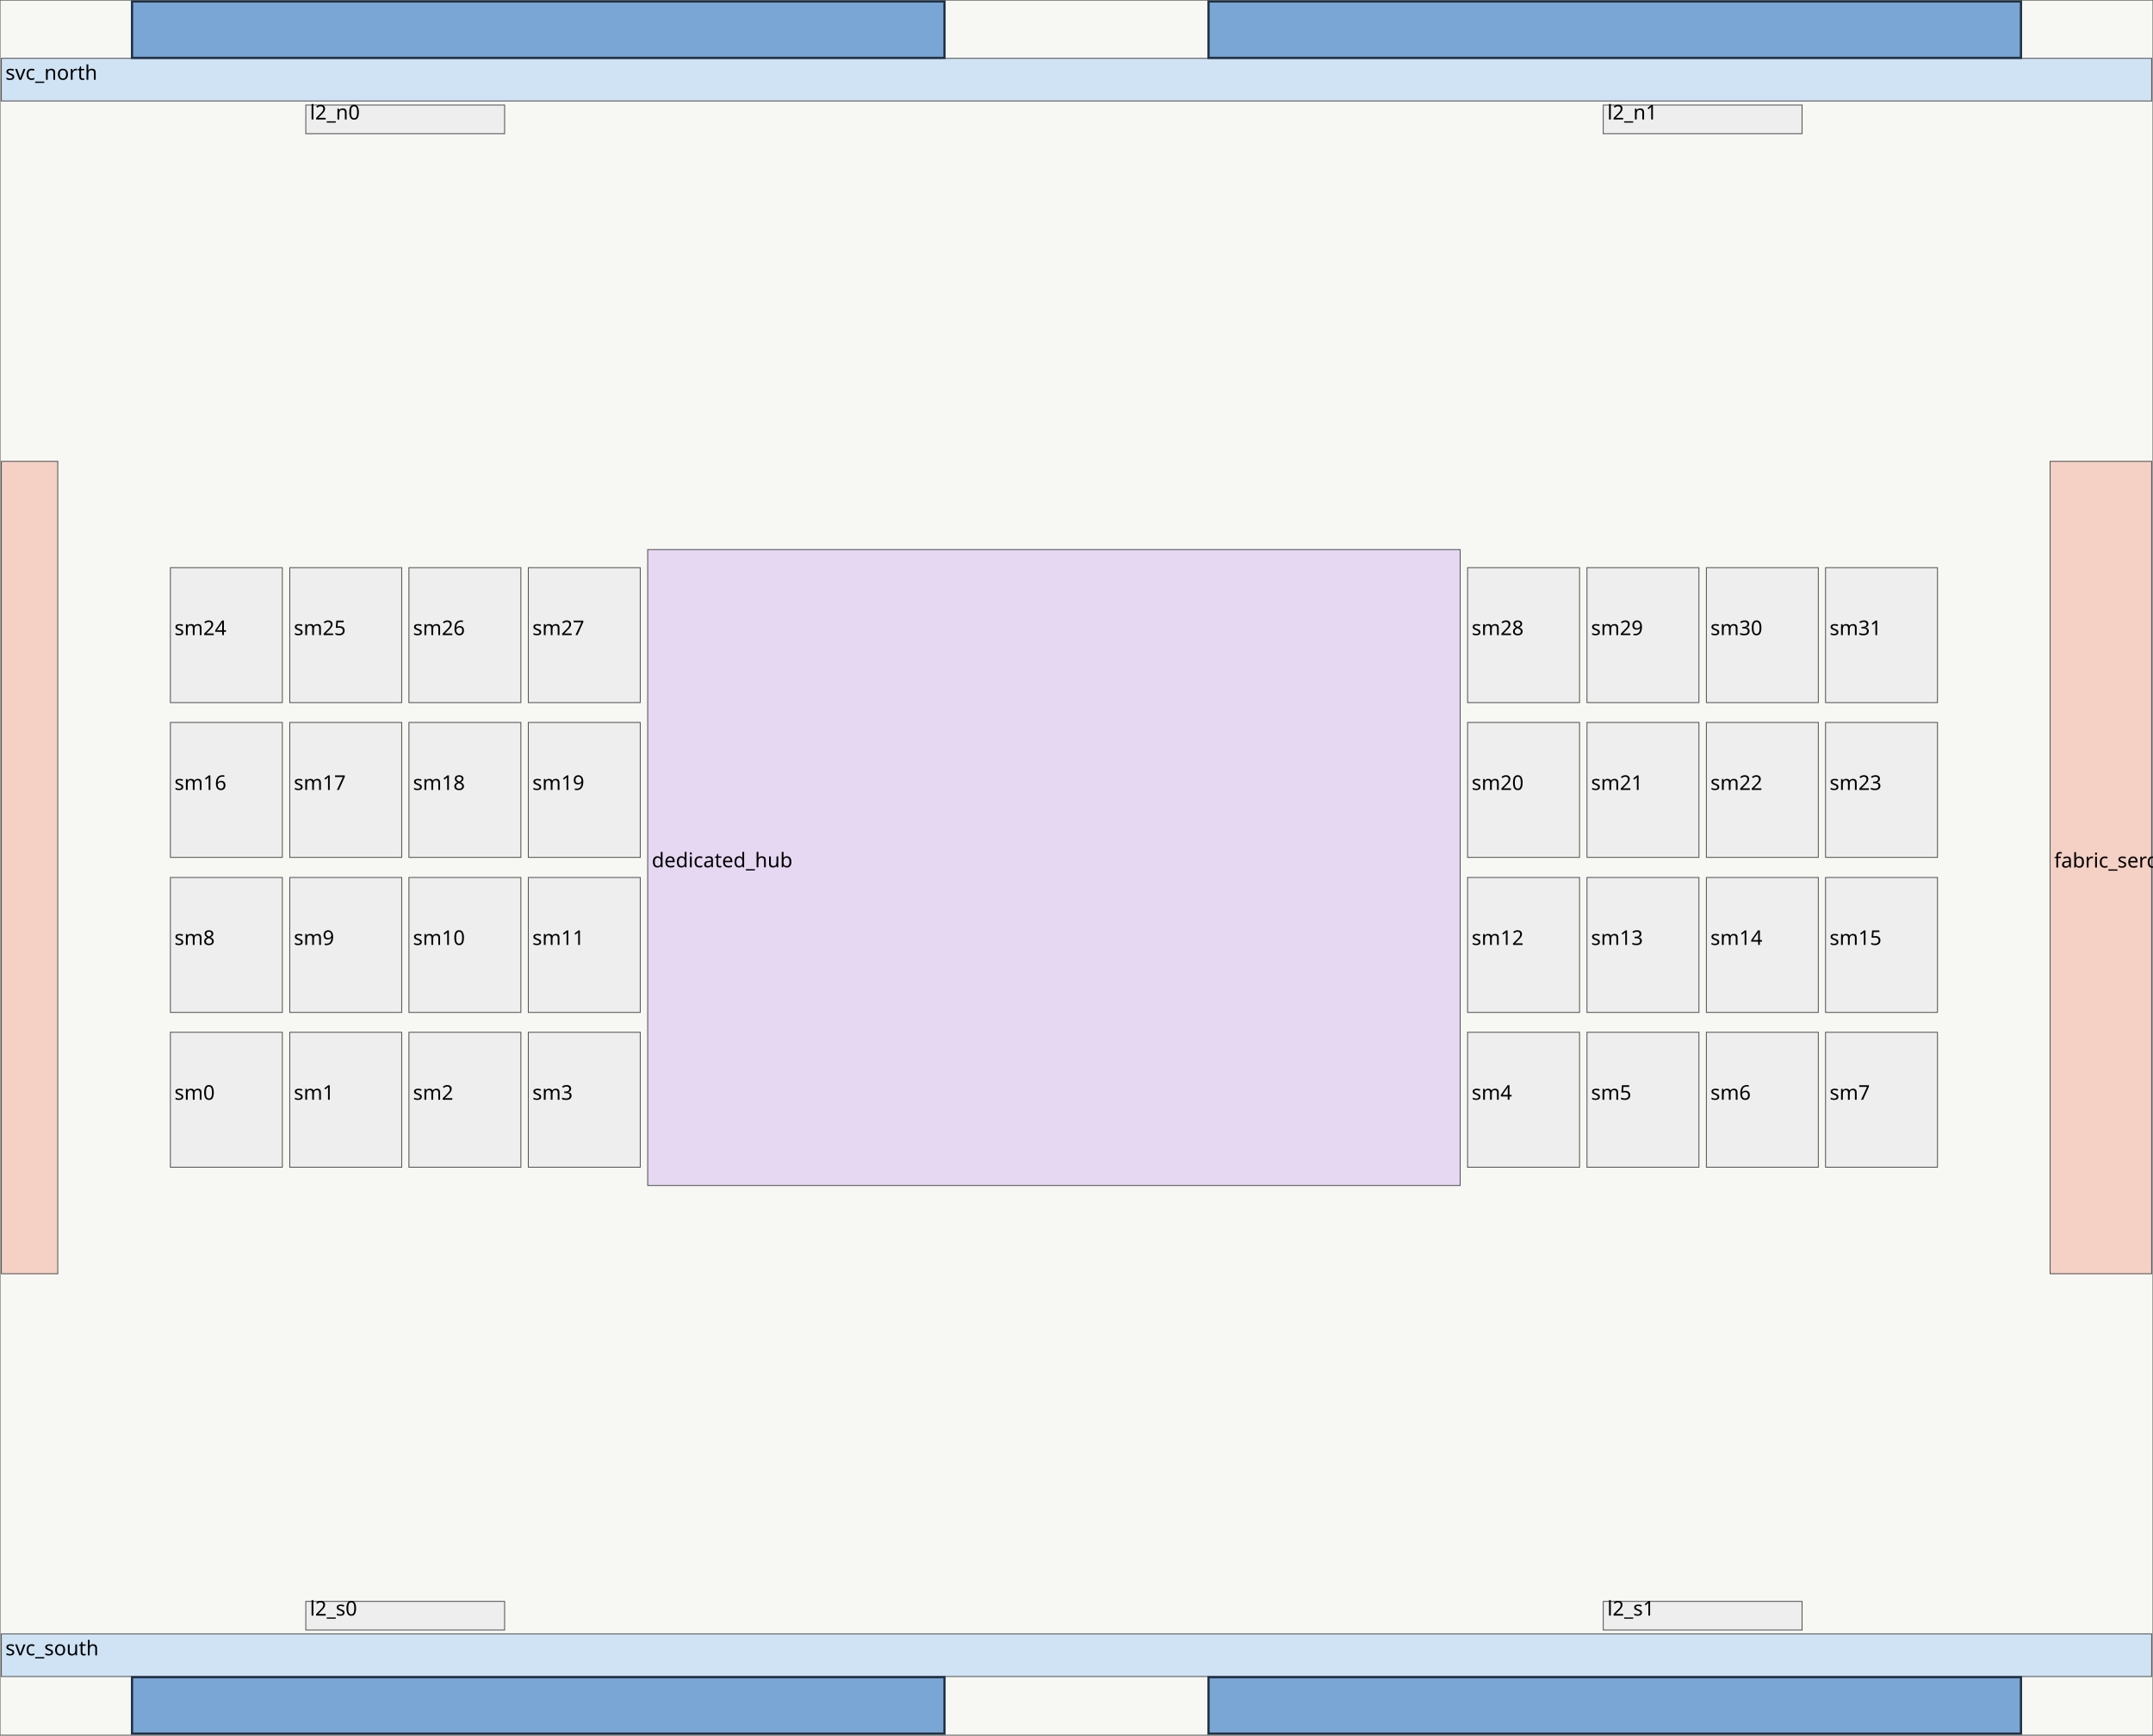
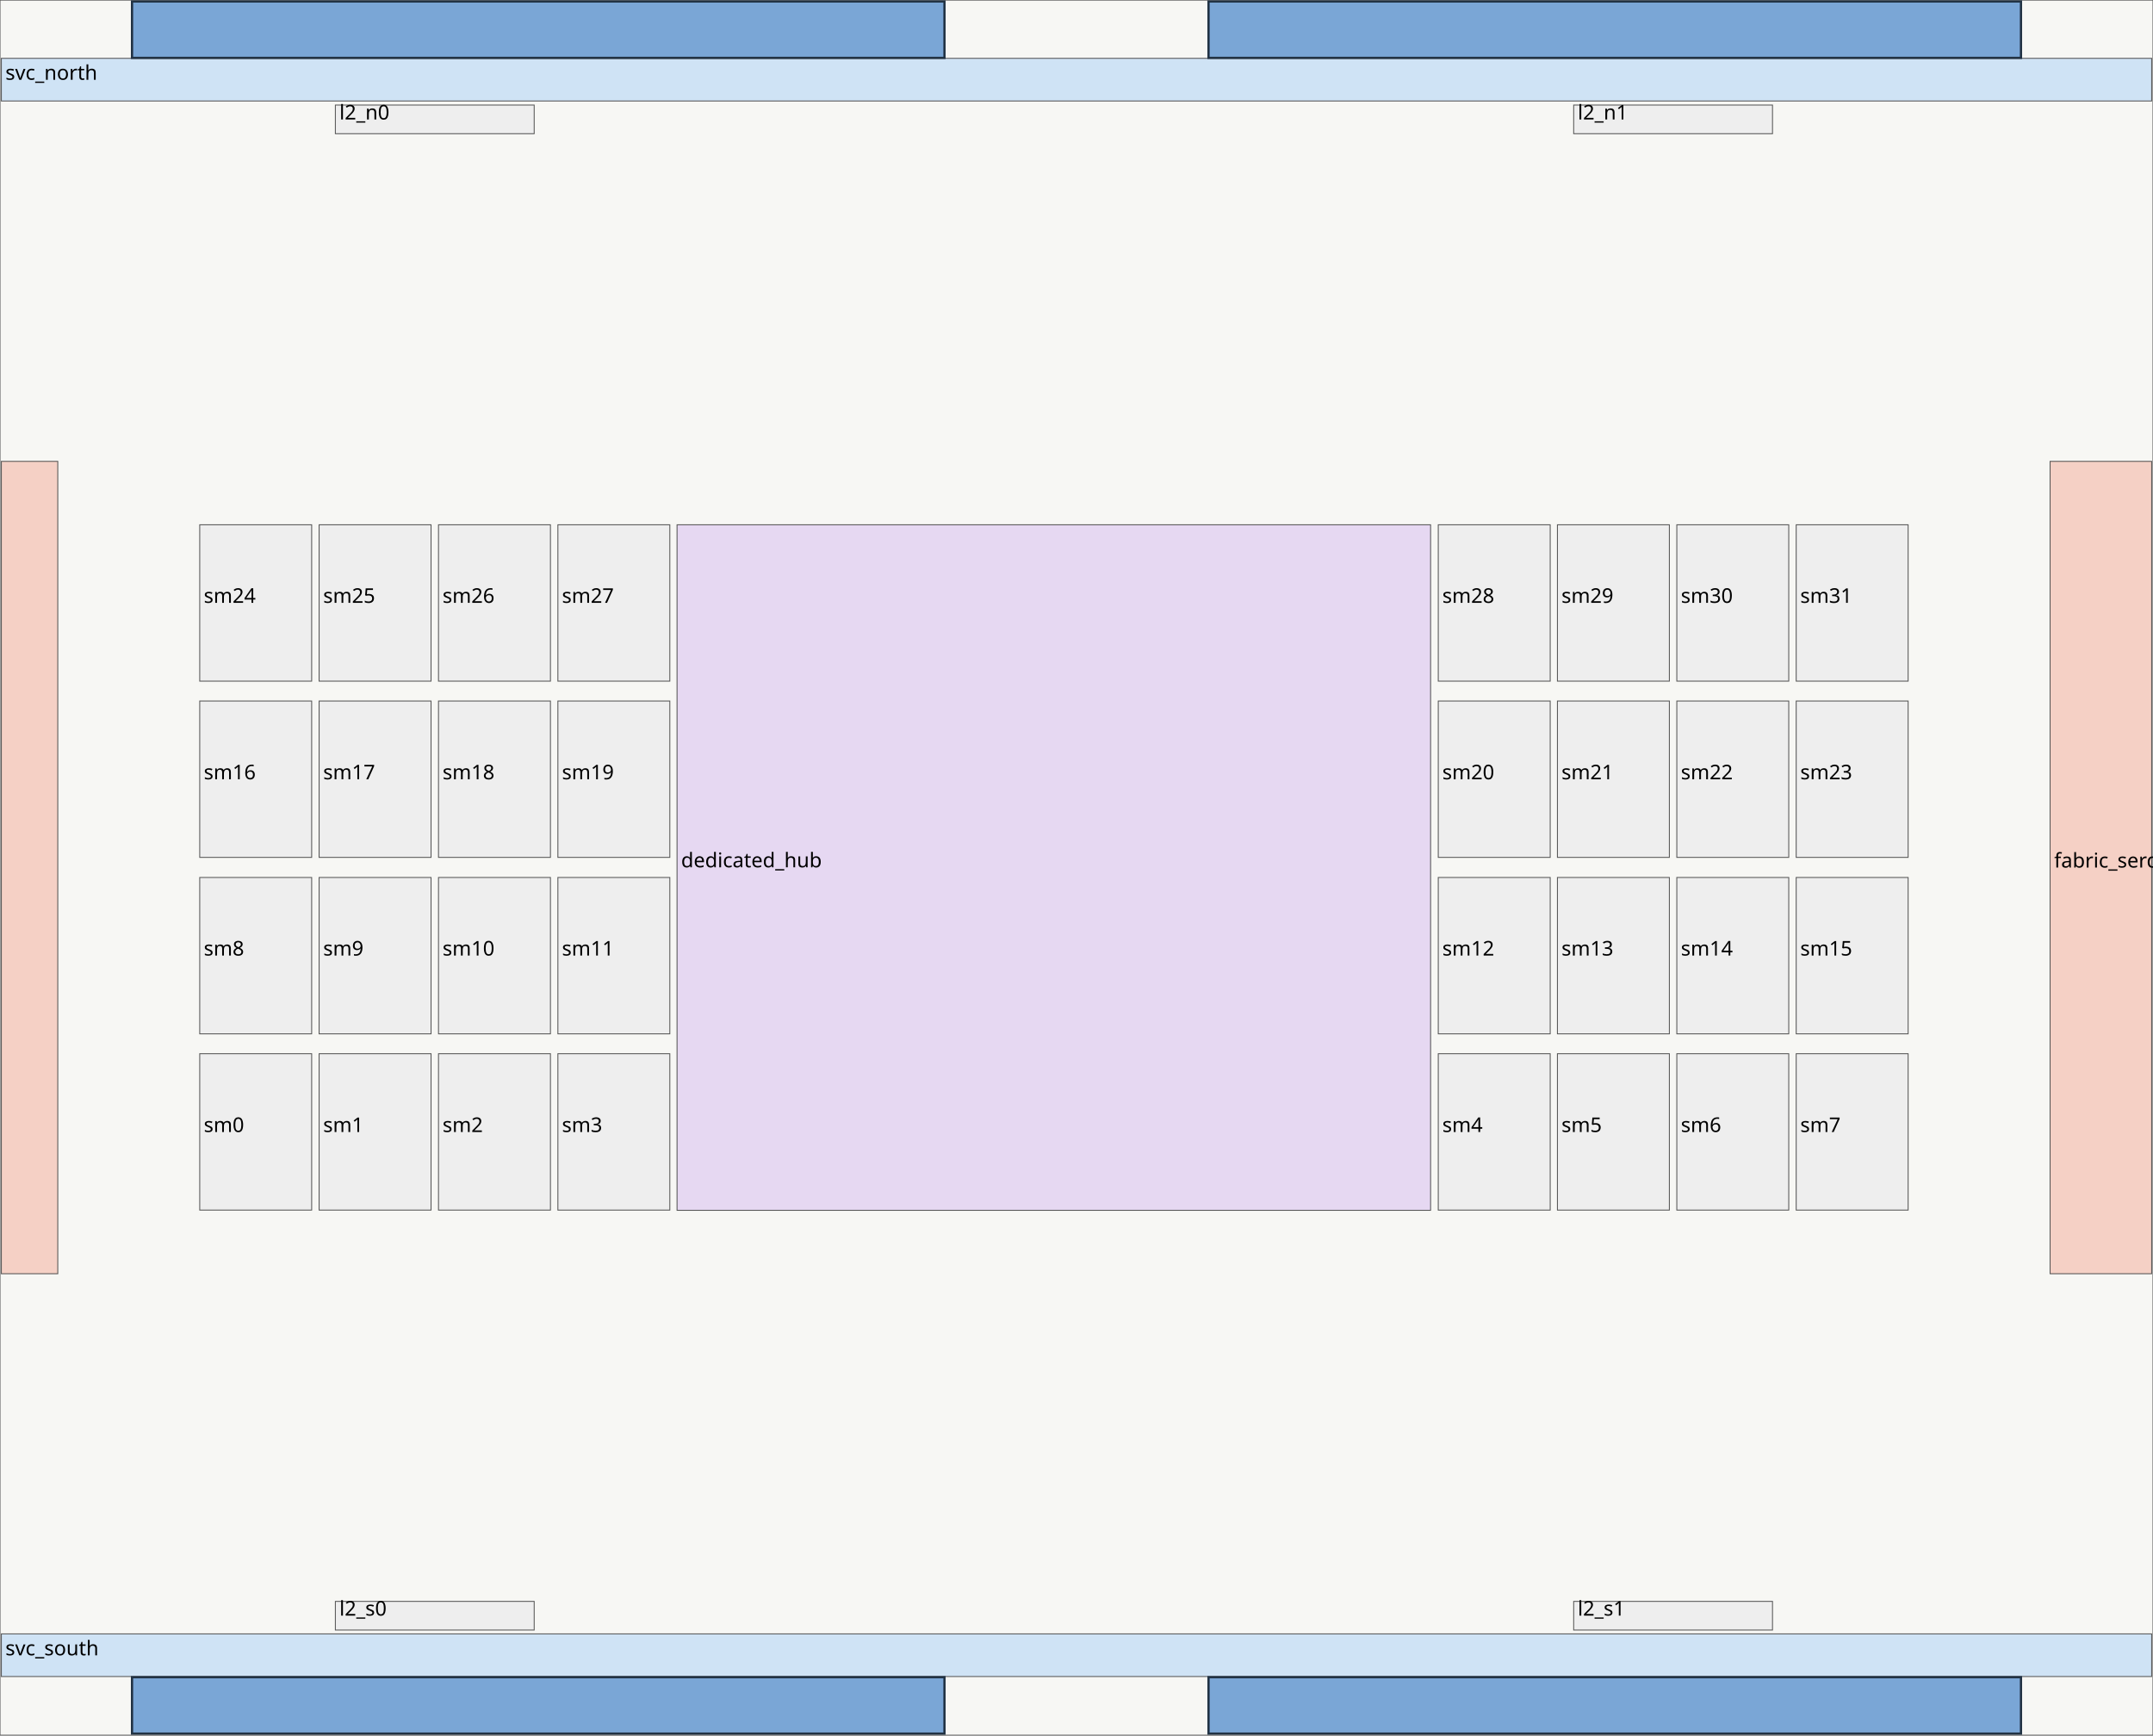
<svg xmlns="http://www.w3.org/2000/svg" width="954" height="769" viewBox="0 0 954.0 768.9" font-family="sans-serif" font-size="9">
  <rect x="0.0" y="-0.0" width="954.0" height="768.9" fill="#f7f7f4" stroke="#555" stroke-width="0.4" />
  <rect x="0.6" y="724.0" width="952.8" height="18.9" fill="#cfe3f5" stroke="#555" stroke-width="0.4" />
  <rect x="0.6" y="25.8" width="952.8" height="18.9" fill="#cfe3f5" stroke="#555" stroke-width="0.4" />
  <rect x="0.6" y="204.4" width="25.0" height="360.0" fill="#f5d0c5" stroke="#555" stroke-width="0.4" />
  <rect x="908.4" y="204.4" width="45.0" height="360.0" fill="#f5d0c5" stroke="#555" stroke-width="0.4" />
-   <rect x="287.0" y="243.5" width="360.0" height="281.8" fill="#e6d8f2" stroke="#555" stroke-width="0.4" />
-   <rect x="75.5" y="457.4" width="49.6" height="59.8" fill="#eee" stroke="#555" stroke-width="0.4" />
-   <rect x="128.4" y="457.4" width="49.6" height="59.8" fill="#eee" stroke="#555" stroke-width="0.4" />
-   <rect x="181.2" y="457.4" width="49.6" height="59.8" fill="#eee" stroke="#555" stroke-width="0.4" />
-   <rect x="234.1" y="457.4" width="49.6" height="59.8" fill="#eee" stroke="#555" stroke-width="0.4" />
-   <rect x="650.3" y="457.4" width="49.6" height="59.8" fill="#eee" stroke="#555" stroke-width="0.4" />
-   <rect x="703.2" y="457.4" width="49.6" height="59.8" fill="#eee" stroke="#555" stroke-width="0.4" />
-   <rect x="756.1" y="457.4" width="49.6" height="59.8" fill="#eee" stroke="#555" stroke-width="0.4" />
-   <rect x="808.9" y="457.4" width="49.6" height="59.8" fill="#eee" stroke="#555" stroke-width="0.4" />
-   <rect x="75.5" y="388.8" width="49.6" height="59.8" fill="#eee" stroke="#555" stroke-width="0.4" />
-   <rect x="128.4" y="388.8" width="49.6" height="59.8" fill="#eee" stroke="#555" stroke-width="0.4" />
-   <rect x="181.2" y="388.8" width="49.6" height="59.8" fill="#eee" stroke="#555" stroke-width="0.4" />
-   <rect x="234.1" y="388.8" width="49.6" height="59.8" fill="#eee" stroke="#555" stroke-width="0.4" />
-   <rect x="650.3" y="388.8" width="49.6" height="59.8" fill="#eee" stroke="#555" stroke-width="0.4" />
-   <rect x="703.2" y="388.8" width="49.6" height="59.8" fill="#eee" stroke="#555" stroke-width="0.4" />
-   <rect x="756.1" y="388.8" width="49.6" height="59.8" fill="#eee" stroke="#555" stroke-width="0.4" />
-   <rect x="808.9" y="388.8" width="49.6" height="59.8" fill="#eee" stroke="#555" stroke-width="0.4" />
-   <rect x="75.5" y="320.1" width="49.6" height="59.8" fill="#eee" stroke="#555" stroke-width="0.4" />
-   <rect x="128.4" y="320.1" width="49.6" height="59.8" fill="#eee" stroke="#555" stroke-width="0.4" />
-   <rect x="181.2" y="320.1" width="49.6" height="59.8" fill="#eee" stroke="#555" stroke-width="0.4" />
-   <rect x="234.1" y="320.1" width="49.6" height="59.8" fill="#eee" stroke="#555" stroke-width="0.4" />
-   <rect x="650.3" y="320.1" width="49.6" height="59.8" fill="#eee" stroke="#555" stroke-width="0.4" />
-   <rect x="703.2" y="320.1" width="49.6" height="59.8" fill="#eee" stroke="#555" stroke-width="0.4" />
-   <rect x="756.1" y="320.1" width="49.6" height="59.8" fill="#eee" stroke="#555" stroke-width="0.4" />
-   <rect x="808.9" y="320.1" width="49.6" height="59.8" fill="#eee" stroke="#555" stroke-width="0.4" />
-   <rect x="75.5" y="251.5" width="49.6" height="59.8" fill="#eee" stroke="#555" stroke-width="0.4" />
-   <rect x="128.4" y="251.5" width="49.6" height="59.8" fill="#eee" stroke="#555" stroke-width="0.4" />
-   <rect x="181.2" y="251.5" width="49.6" height="59.8" fill="#eee" stroke="#555" stroke-width="0.4" />
-   <rect x="234.1" y="251.5" width="49.6" height="59.8" fill="#eee" stroke="#555" stroke-width="0.4" />
-   <rect x="650.3" y="251.5" width="49.6" height="59.8" fill="#eee" stroke="#555" stroke-width="0.4" />
-   <rect x="703.2" y="251.5" width="49.6" height="59.8" fill="#eee" stroke="#555" stroke-width="0.4" />
-   <rect x="756.1" y="251.5" width="49.6" height="59.8" fill="#eee" stroke="#555" stroke-width="0.4" />
-   <rect x="808.9" y="251.5" width="49.6" height="59.8" fill="#eee" stroke="#555" stroke-width="0.4" />
-   <rect x="135.5" y="709.6" width="88.1" height="12.7" fill="#eee" stroke="#555" stroke-width="0.4" />
-   <rect x="710.4" y="709.6" width="88.1" height="12.7" fill="#eee" stroke="#555" stroke-width="0.4" />
-   <rect x="135.5" y="46.5" width="88.1" height="12.7" fill="#eee" stroke="#555" stroke-width="0.4" />
-   <rect x="710.4" y="46.5" width="88.1" height="12.7" fill="#eee" stroke="#555" stroke-width="0.4" />
+   <rect x="300.0" y="232.5" width="333.9" height="303.8" fill="#e6d8f2" stroke="#555" stroke-width="0.4" />
+   <rect x="88.5" y="466.9" width="49.6" height="69.3" fill="#eee" stroke="#555" stroke-width="0.4" />
+   <rect x="141.4" y="466.9" width="49.6" height="69.3" fill="#eee" stroke="#555" stroke-width="0.4" />
+   <rect x="194.3" y="466.9" width="49.6" height="69.3" fill="#eee" stroke="#555" stroke-width="0.4" />
+   <rect x="247.2" y="466.9" width="49.6" height="69.3" fill="#eee" stroke="#555" stroke-width="0.4" />
+   <rect x="637.3" y="466.9" width="49.6" height="69.3" fill="#eee" stroke="#555" stroke-width="0.4" />
+   <rect x="690.1" y="466.9" width="49.6" height="69.3" fill="#eee" stroke="#555" stroke-width="0.4" />
+   <rect x="743.0" y="466.9" width="49.6" height="69.3" fill="#eee" stroke="#555" stroke-width="0.4" />
+   <rect x="795.9" y="466.9" width="49.6" height="69.3" fill="#eee" stroke="#555" stroke-width="0.4" />
+   <rect x="88.5" y="388.8" width="49.6" height="69.3" fill="#eee" stroke="#555" stroke-width="0.4" />
+   <rect x="141.4" y="388.8" width="49.6" height="69.3" fill="#eee" stroke="#555" stroke-width="0.4" />
+   <rect x="194.3" y="388.8" width="49.6" height="69.3" fill="#eee" stroke="#555" stroke-width="0.4" />
+   <rect x="247.2" y="388.8" width="49.6" height="69.3" fill="#eee" stroke="#555" stroke-width="0.4" />
+   <rect x="637.3" y="388.8" width="49.6" height="69.3" fill="#eee" stroke="#555" stroke-width="0.4" />
+   <rect x="690.1" y="388.8" width="49.6" height="69.3" fill="#eee" stroke="#555" stroke-width="0.4" />
+   <rect x="743.0" y="388.8" width="49.6" height="69.3" fill="#eee" stroke="#555" stroke-width="0.4" />
+   <rect x="795.9" y="388.8" width="49.6" height="69.3" fill="#eee" stroke="#555" stroke-width="0.4" />
+   <rect x="88.5" y="310.6" width="49.6" height="69.3" fill="#eee" stroke="#555" stroke-width="0.4" />
+   <rect x="141.4" y="310.6" width="49.6" height="69.3" fill="#eee" stroke="#555" stroke-width="0.4" />
+   <rect x="194.3" y="310.6" width="49.6" height="69.3" fill="#eee" stroke="#555" stroke-width="0.4" />
+   <rect x="247.2" y="310.6" width="49.6" height="69.3" fill="#eee" stroke="#555" stroke-width="0.4" />
+   <rect x="637.3" y="310.6" width="49.6" height="69.3" fill="#eee" stroke="#555" stroke-width="0.4" />
+   <rect x="690.1" y="310.6" width="49.6" height="69.3" fill="#eee" stroke="#555" stroke-width="0.4" />
+   <rect x="743.0" y="310.6" width="49.6" height="69.3" fill="#eee" stroke="#555" stroke-width="0.4" />
+   <rect x="795.9" y="310.6" width="49.6" height="69.3" fill="#eee" stroke="#555" stroke-width="0.4" />
+   <rect x="88.5" y="232.5" width="49.6" height="69.3" fill="#eee" stroke="#555" stroke-width="0.4" />
+   <rect x="141.4" y="232.5" width="49.6" height="69.3" fill="#eee" stroke="#555" stroke-width="0.4" />
+   <rect x="194.3" y="232.5" width="49.6" height="69.3" fill="#eee" stroke="#555" stroke-width="0.4" />
+   <rect x="247.2" y="232.5" width="49.6" height="69.3" fill="#eee" stroke="#555" stroke-width="0.4" />
+   <rect x="637.3" y="232.5" width="49.6" height="69.3" fill="#eee" stroke="#555" stroke-width="0.4" />
+   <rect x="690.1" y="232.5" width="49.6" height="69.3" fill="#eee" stroke="#555" stroke-width="0.4" />
+   <rect x="743.0" y="232.5" width="49.6" height="69.3" fill="#eee" stroke="#555" stroke-width="0.4" />
+   <rect x="795.9" y="232.5" width="49.6" height="69.3" fill="#eee" stroke="#555" stroke-width="0.4" />
+   <rect x="148.6" y="709.6" width="88.1" height="12.7" fill="#eee" stroke="#555" stroke-width="0.4" />
+   <rect x="697.3" y="709.6" width="88.1" height="12.7" fill="#eee" stroke="#555" stroke-width="0.4" />
+   <rect x="148.6" y="46.5" width="88.1" height="12.7" fill="#eee" stroke="#555" stroke-width="0.4" />
+   <rect x="697.3" y="46.5" width="88.1" height="12.7" fill="#eee" stroke="#555" stroke-width="0.4" />
  <rect x="58.5" y="743.2" width="360.0" height="25.0" fill="#7aa6d6" stroke="#234" />
  <rect x="58.5" y="0.6" width="360.0" height="25.0" fill="#7aa6d6" stroke="#234" />
  <rect x="535.5" y="743.2" width="360.0" height="25.0" fill="#7aa6d6" stroke="#234" />
  <rect x="535.5" y="0.6" width="360.0" height="25.0" fill="#7aa6d6" stroke="#234" />
  <text x="2.4" y="733.5">svc_south</text>
  <text x="2.4" y="35.3">svc_north</text>
  <text x="910.2" y="384.4">fabric_serdes</text>
-   <text x="288.8" y="384.3">dedicated_hub</text>
-   <text x="77.3" y="487.3">sm0</text>
-   <text x="130.2" y="487.3">sm1</text>
-   <text x="183.0" y="487.3">sm2</text>
-   <text x="235.9" y="487.3">sm3</text>
-   <text x="652.1" y="487.3">sm4</text>
-   <text x="705.0" y="487.3">sm5</text>
-   <text x="757.9" y="487.3">sm6</text>
-   <text x="810.7" y="487.3">sm7</text>
-   <text x="77.3" y="418.7">sm8</text>
-   <text x="130.2" y="418.7">sm9</text>
-   <text x="183.0" y="418.7">sm10</text>
-   <text x="235.9" y="418.7">sm11</text>
-   <text x="652.1" y="418.7">sm12</text>
-   <text x="705.0" y="418.7">sm13</text>
-   <text x="757.9" y="418.7">sm14</text>
-   <text x="810.7" y="418.7">sm15</text>
-   <text x="77.3" y="350.0">sm16</text>
-   <text x="130.2" y="350.0">sm17</text>
-   <text x="183.0" y="350.0">sm18</text>
-   <text x="235.9" y="350.0">sm19</text>
-   <text x="652.1" y="350.0">sm20</text>
-   <text x="705.0" y="350.0">sm21</text>
-   <text x="757.9" y="350.0">sm22</text>
-   <text x="810.7" y="350.0">sm23</text>
-   <text x="77.3" y="281.4">sm24</text>
-   <text x="130.2" y="281.4">sm25</text>
-   <text x="183.0" y="281.4">sm26</text>
-   <text x="235.9" y="281.4">sm27</text>
-   <text x="652.1" y="281.4">sm28</text>
-   <text x="705.0" y="281.4">sm29</text>
-   <text x="757.9" y="281.4">sm30</text>
-   <text x="810.7" y="281.4">sm31</text>
-   <text x="137.3" y="715.9">l2_s0</text>
-   <text x="712.2" y="715.9">l2_s1</text>
-   <text x="137.3" y="52.9">l2_n0</text>
-   <text x="712.2" y="52.9">l2_n1</text>
+   <text x="301.8" y="384.3">dedicated_hub</text>
+   <text x="90.3" y="501.6">sm0</text>
+   <text x="143.2" y="501.6">sm1</text>
+   <text x="196.1" y="501.6">sm2</text>
+   <text x="249.0" y="501.6">sm3</text>
+   <text x="639.1" y="501.6">sm4</text>
+   <text x="691.9" y="501.6">sm5</text>
+   <text x="744.8" y="501.6">sm6</text>
+   <text x="797.7" y="501.6">sm7</text>
+   <text x="90.3" y="423.4">sm8</text>
+   <text x="143.2" y="423.4">sm9</text>
+   <text x="196.1" y="423.4">sm10</text>
+   <text x="249.0" y="423.4">sm11</text>
+   <text x="639.1" y="423.4">sm12</text>
+   <text x="691.9" y="423.4">sm13</text>
+   <text x="744.8" y="423.4">sm14</text>
+   <text x="797.7" y="423.4">sm15</text>
+   <text x="90.3" y="345.3">sm16</text>
+   <text x="143.2" y="345.3">sm17</text>
+   <text x="196.1" y="345.3">sm18</text>
+   <text x="249.0" y="345.3">sm19</text>
+   <text x="639.1" y="345.3">sm20</text>
+   <text x="691.9" y="345.3">sm21</text>
+   <text x="744.8" y="345.3">sm22</text>
+   <text x="797.7" y="345.3">sm23</text>
+   <text x="90.3" y="267.1">sm24</text>
+   <text x="143.2" y="267.1">sm25</text>
+   <text x="196.1" y="267.1">sm26</text>
+   <text x="249.0" y="267.1">sm27</text>
+   <text x="639.1" y="267.1">sm28</text>
+   <text x="691.9" y="267.1">sm29</text>
+   <text x="744.8" y="267.1">sm30</text>
+   <text x="797.7" y="267.1">sm31</text>
+   <text x="150.4" y="715.9">l2_s0</text>
+   <text x="699.1" y="715.9">l2_s1</text>
+   <text x="150.4" y="52.9">l2_n0</text>
+   <text x="699.1" y="52.9">l2_n1</text>
</svg>
